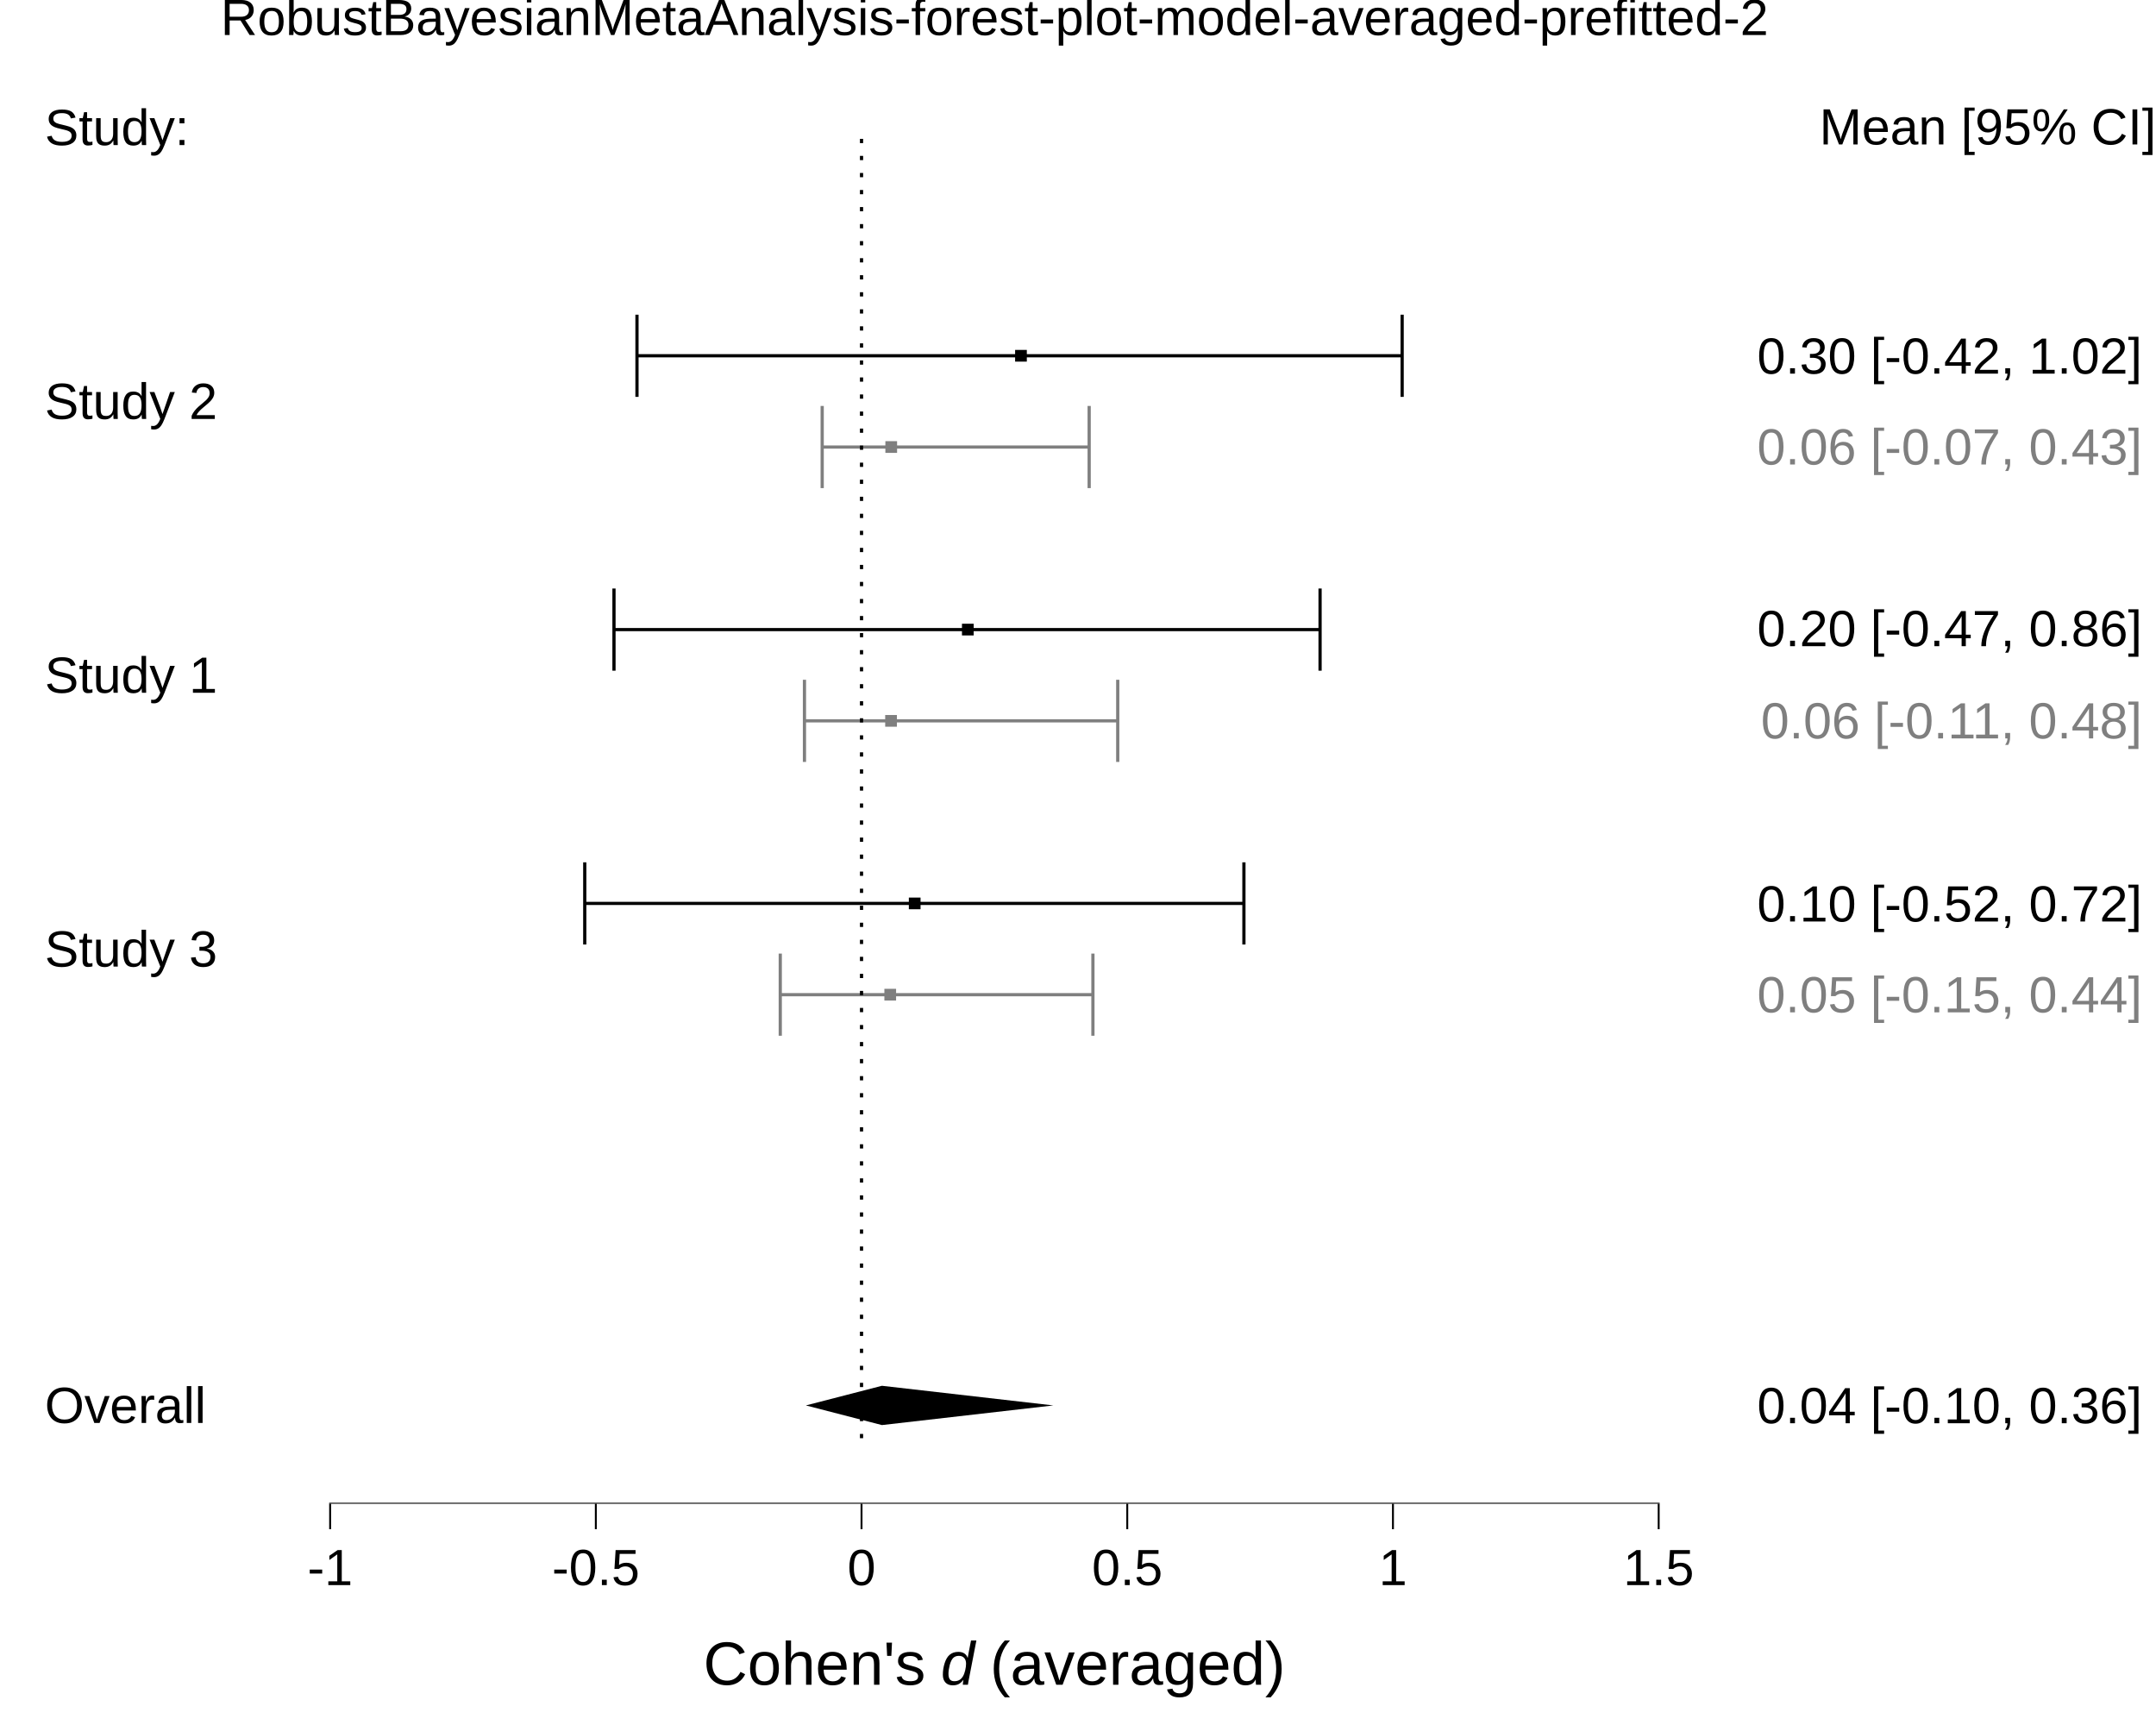
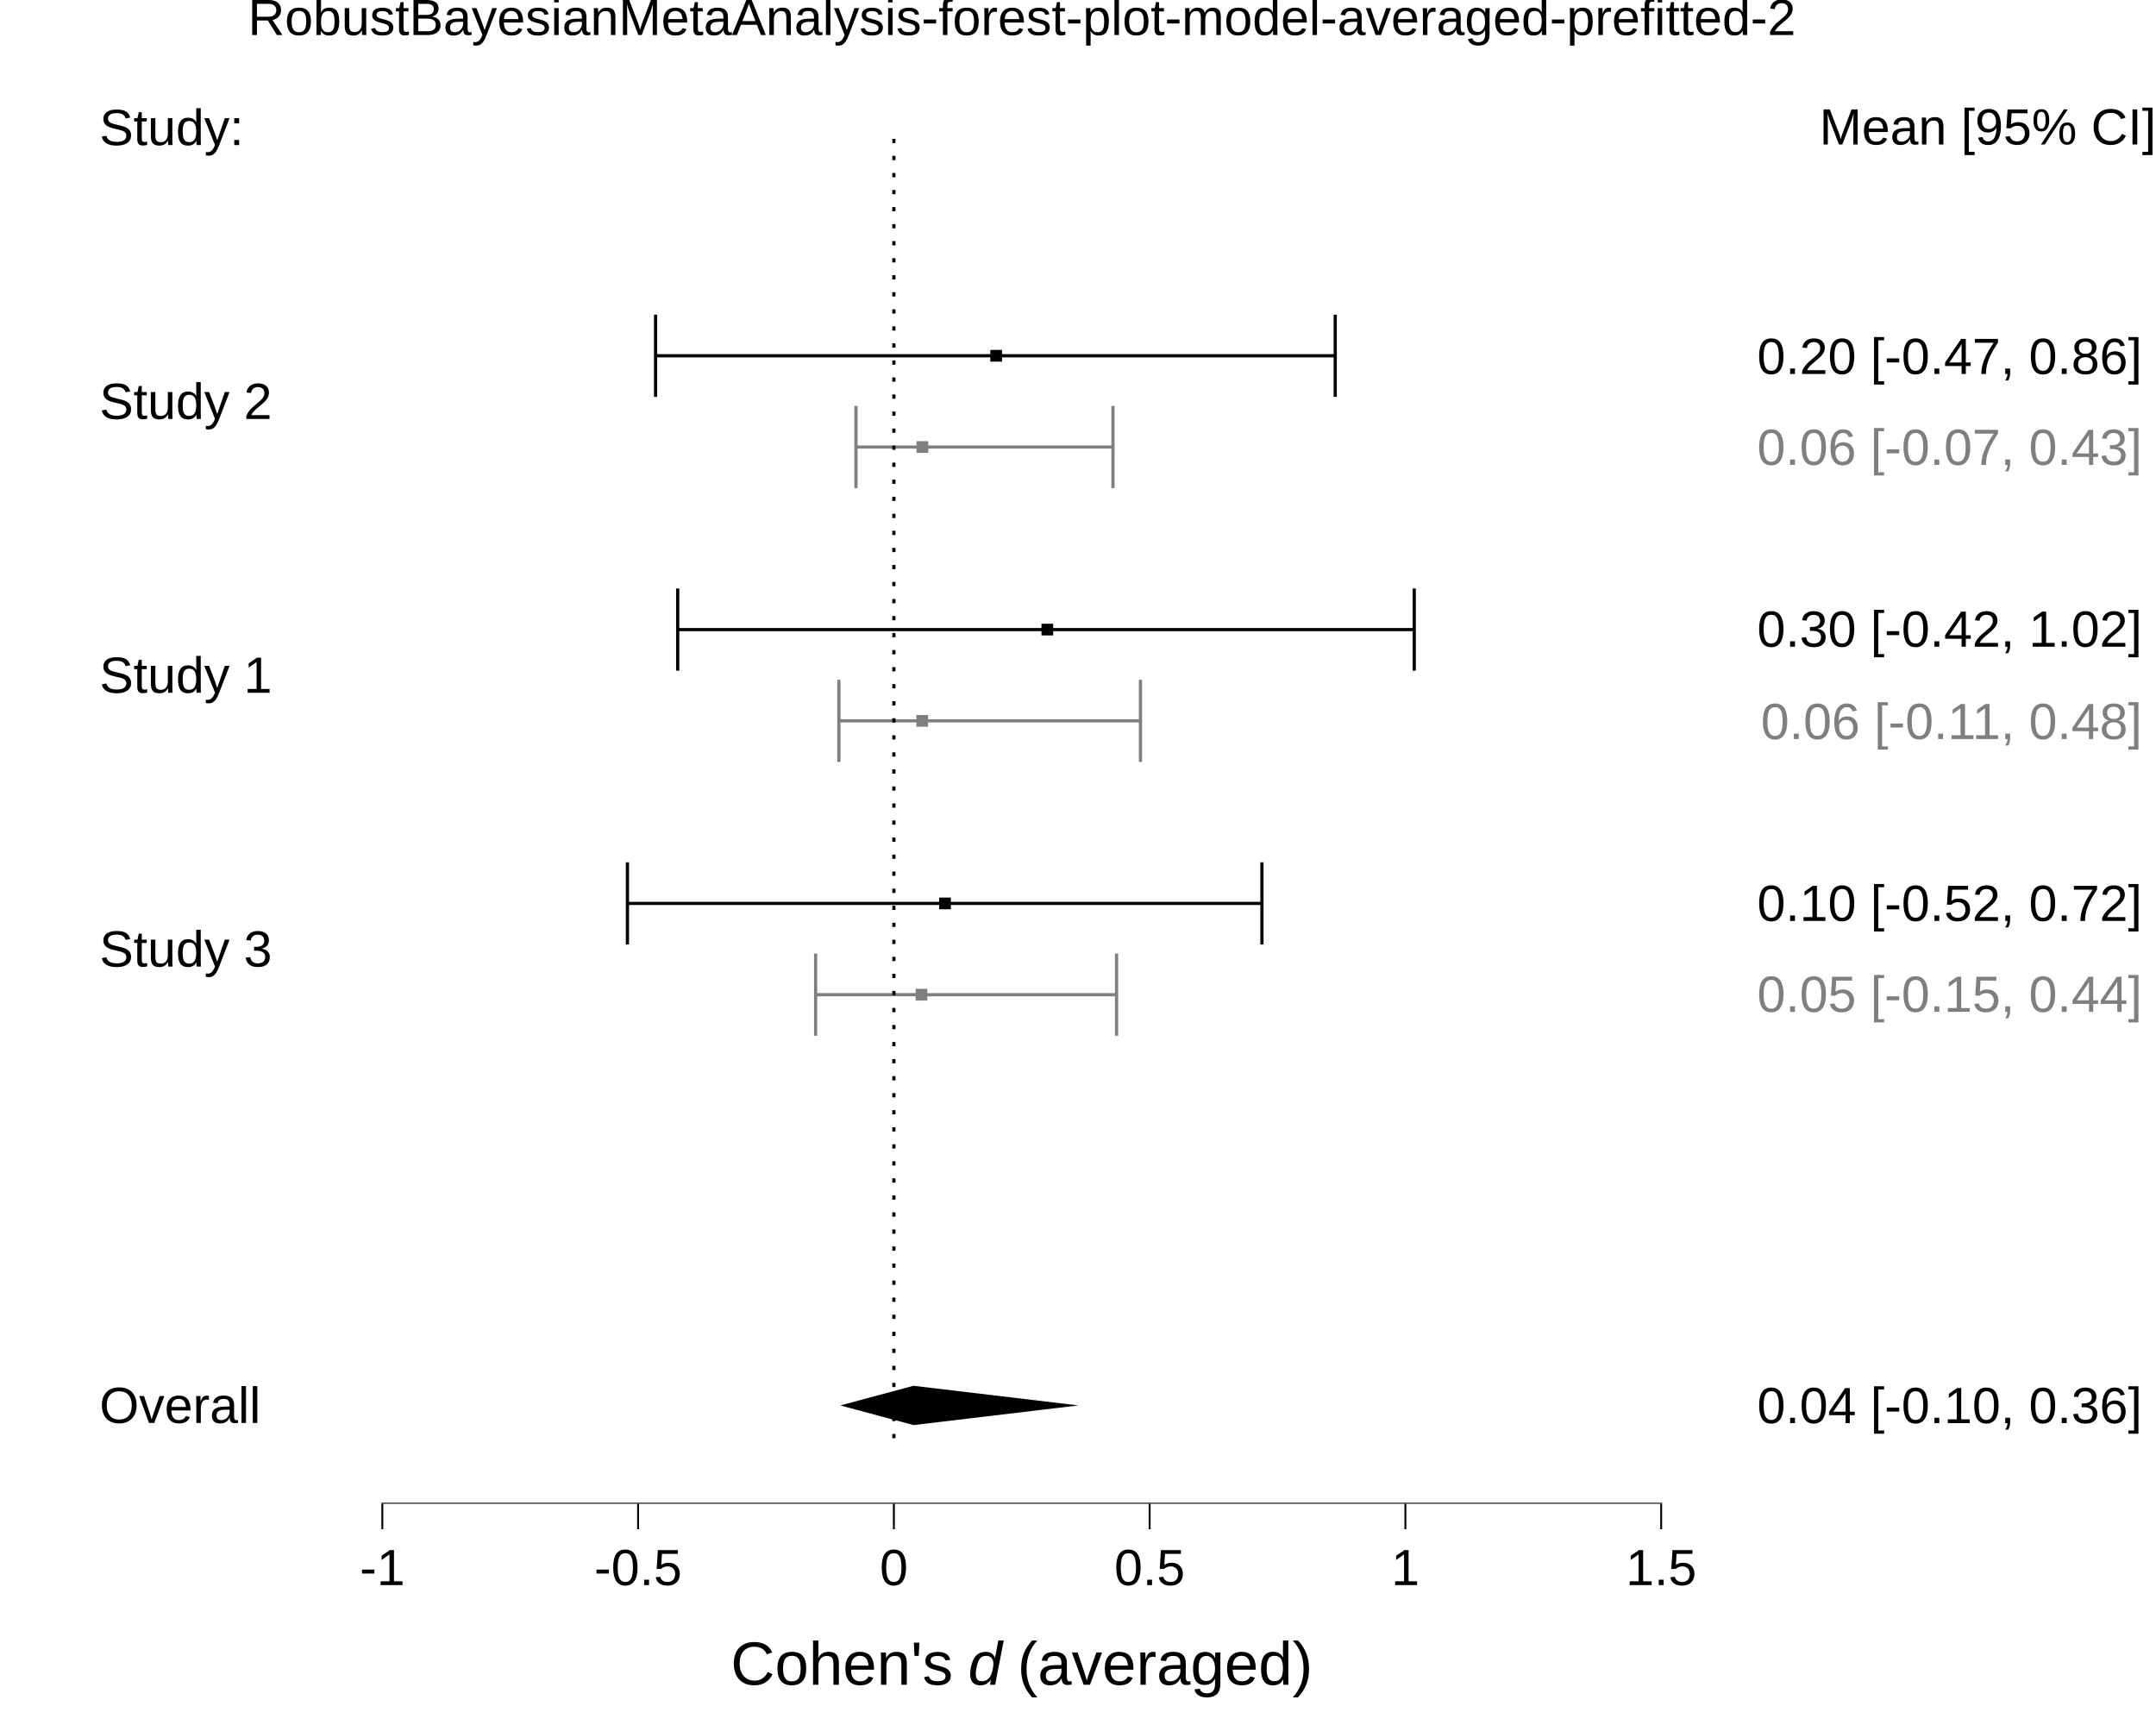
<svg xmlns="http://www.w3.org/2000/svg" viewBox="0 0 720.00 576.00">
  <defs>
    <style type="text/css">
    line, polyline, polygon, path, rect, circle {
      fill: none;
      stroke: #000000;
      stroke-linecap: round;
      stroke-linejoin: round;
      stroke-miterlimit: 10.00;
    }
  </style>
  </defs>
  <rect width="100%" height="100%" style="stroke: none; fill: #FFFFFF;" />
  <rect x="0.00" y="0.00" width="720.00" height="576.00" style="stroke-width: 10.67; stroke: none;" />
  <defs>
-     <clipPath id="cpODguMDZ8NTc2LjEwfDUwMi4xMXwyMC43MQ==">
-       <rect x="88.06" y="20.71" width="488.04" height="481.40" />
+     <clipPath id="cpMTA2LjMzfDU3Ni4xMHw1MDIuMTF8MjAuNzE=">
+       <rect x="106.33" y="20.71" width="469.77" height="481.40" />
    </clipPath>
  </defs>
-   <rect x="88.06" y="20.71" width="488.04" height="481.40" style="stroke-width: 10.67; stroke: none;" clip-path="url(#cpODguMDZ8NTc2LjEwfDUwMi4xMXwyMC43MQ==)" />
-   <polyline points="468.25,132.51 468.25,105.08 " style="stroke-width: 1.07; stroke-linecap: butt;" clip-path="url(#cpODguMDZ8NTc2LjEwfDUwMi4xMXwyMC43MQ==)" />
-   <polyline points="468.25,118.79 212.72,118.79 " style="stroke-width: 1.07; stroke-linecap: butt;" clip-path="url(#cpODguMDZ8NTc2LjEwfDUwMi4xMXwyMC43MQ==)" />
-   <polyline points="212.72,132.51 212.72,105.08 " style="stroke-width: 1.07; stroke-linecap: butt;" clip-path="url(#cpODguMDZ8NTc2LjEwfDUwMi4xMXwyMC43MQ==)" />
-   <polyline points="363.73,162.98 363.73,135.55 " style="stroke-width: 1.07; stroke: #7F7F7F; stroke-linecap: butt;" clip-path="url(#cpODguMDZ8NTc2LjEwfDUwMi4xMXwyMC43MQ==)" />
-   <polyline points="363.73,149.27 274.57,149.27 " style="stroke-width: 1.07; stroke: #7F7F7F; stroke-linecap: butt;" clip-path="url(#cpODguMDZ8NTc2LjEwfDUwMi4xMXwyMC43MQ==)" />
-   <polyline points="274.57,162.98 274.57,135.55 " style="stroke-width: 1.07; stroke: #7F7F7F; stroke-linecap: butt;" clip-path="url(#cpODguMDZ8NTc2LjEwfDUwMi4xMXwyMC43MQ==)" />
-   <polyline points="440.84,223.94 440.84,196.51 " style="stroke-width: 1.07; stroke-linecap: butt;" clip-path="url(#cpODguMDZ8NTc2LjEwfDUwMi4xMXwyMC43MQ==)" />
-   <polyline points="440.84,210.23 205.04,210.23 " style="stroke-width: 1.07; stroke-linecap: butt;" clip-path="url(#cpODguMDZ8NTc2LjEwfDUwMi4xMXwyMC43MQ==)" />
-   <polyline points="205.04,223.94 205.04,196.51 " style="stroke-width: 1.07; stroke-linecap: butt;" clip-path="url(#cpODguMDZ8NTc2LjEwfDUwMi4xMXwyMC43MQ==)" />
-   <polyline points="373.27,254.42 373.27,226.99 " style="stroke-width: 1.07; stroke: #7F7F7F; stroke-linecap: butt;" clip-path="url(#cpODguMDZ8NTc2LjEwfDUwMi4xMXwyMC43MQ==)" />
-   <polyline points="373.27,240.70 268.65,240.70 " style="stroke-width: 1.07; stroke: #7F7F7F; stroke-linecap: butt;" clip-path="url(#cpODguMDZ8NTc2LjEwfDUwMi4xMXwyMC43MQ==)" />
-   <polyline points="268.65,254.42 268.65,226.99 " style="stroke-width: 1.07; stroke: #7F7F7F; stroke-linecap: butt;" clip-path="url(#cpODguMDZ8NTc2LjEwfDUwMi4xMXwyMC43MQ==)" />
-   <polyline points="415.41,315.38 415.41,287.94 " style="stroke-width: 1.07; stroke-linecap: butt;" clip-path="url(#cpODguMDZ8NTc2LjEwfDUwMi4xMXwyMC43MQ==)" />
-   <polyline points="415.41,301.66 195.28,301.66 " style="stroke-width: 1.07; stroke-linecap: butt;" clip-path="url(#cpODguMDZ8NTc2LjEwfDUwMi4xMXwyMC43MQ==)" />
-   <polyline points="195.28,315.38 195.28,287.94 " style="stroke-width: 1.07; stroke-linecap: butt;" clip-path="url(#cpODguMDZ8NTc2LjEwfDUwMi4xMXwyMC43MQ==)" />
-   <polyline points="364.98,345.85 364.98,318.42 " style="stroke-width: 1.07; stroke: #7F7F7F; stroke-linecap: butt;" clip-path="url(#cpODguMDZ8NTc2LjEwfDUwMi4xMXwyMC43MQ==)" />
-   <polyline points="364.98,332.14 260.57,332.14 " style="stroke-width: 1.07; stroke: #7F7F7F; stroke-linecap: butt;" clip-path="url(#cpODguMDZ8NTc2LjEwfDUwMi4xMXwyMC43MQ==)" />
-   <polyline points="260.57,345.85 260.57,318.42 " style="stroke-width: 1.07; stroke: #7F7F7F; stroke-linecap: butt;" clip-path="url(#cpODguMDZ8NTc2LjEwfDUwMi4xMXwyMC43MQ==)" />
-   <polygon points="339.00,120.75 342.91,120.75 342.91,116.84 339.00,116.84 " style="stroke-width: 0.71; stroke: none; fill: #000000;" clip-path="url(#cpODguMDZ8NTc2LjEwfDUwMi4xMXwyMC43MQ==)" />
-   <polygon points="295.67,151.22 299.58,151.22 299.58,147.31 295.67,147.31 " style="stroke-width: 0.71; stroke: none; fill: #7F7F7F;" clip-path="url(#cpODguMDZ8NTc2LjEwfDUwMi4xMXwyMC43MQ==)" />
-   <polygon points="321.25,212.18 325.16,212.18 325.16,208.27 321.25,208.27 " style="stroke-width: 0.71; stroke: none; fill: #000000;" clip-path="url(#cpODguMDZ8NTc2LjEwfDUwMi4xMXwyMC43MQ==)" />
-   <polygon points="295.61,242.66 299.52,242.66 299.52,238.75 295.61,238.75 " style="stroke-width: 0.71; stroke: none; fill: #7F7F7F;" clip-path="url(#cpODguMDZ8NTc2LjEwfDUwMi4xMXwyMC43MQ==)" />
-   <polygon points="303.51,303.61 307.42,303.61 307.42,299.71 303.51,299.71 " style="stroke-width: 0.71; stroke: none; fill: #000000;" clip-path="url(#cpODguMDZ8NTc2LjEwfDUwMi4xMXwyMC43MQ==)" />
-   <polygon points="295.34,334.09 299.25,334.09 299.25,330.18 295.34,330.18 " style="stroke-width: 0.71; stroke: none; fill: #7F7F7F;" clip-path="url(#cpODguMDZ8NTc2LjEwfDUwMi4xMXwyMC43MQ==)" />
-   <polygon points="269.12,469.29 294.52,475.85 351.76,469.29 294.52,462.73 " style="stroke-width: 1.07; stroke: none; fill: #000000;" clip-path="url(#cpODguMDZ8NTc2LjEwfDUwMi4xMXwyMC43MQ==)" />
-   <polyline points="287.71,480.23 287.71,42.60 " style="stroke-width: 1.07; stroke-dasharray: 1.42,4.27; stroke-linecap: butt;" clip-path="url(#cpODguMDZ8NTc2LjEwfDUwMi4xMXwyMC43MQ==)" />
-   <line x1="109.93" y1="502.11" x2="554.24" y2="502.11" style="stroke-width: 0.64; stroke-linecap: butt;" clip-path="url(#cpODguMDZ8NTc2LjEwfDUwMi4xMXwyMC43MQ==)" />
-   <rect x="88.06" y="20.71" width="488.04" height="481.40" style="stroke-width: 0.00; stroke: none;" clip-path="url(#cpODguMDZ8NTc2LjEwfDUwMi4xMXwyMC43MQ==)" />
+   <rect x="106.33" y="20.71" width="469.77" height="481.40" style="stroke-width: 10.67; stroke: none;" clip-path="url(#cpMTA2LjMzfDU3Ni4xMHw1MDIuMTF8MjAuNzE=)" />
+   <polyline points="445.90,132.51 445.90,105.08 " style="stroke-width: 1.07; stroke-linecap: butt;" clip-path="url(#cpMTA2LjMzfDU3Ni4xMHw1MDIuMTF8MjAuNzE=)" />
+   <polyline points="445.90,118.79 218.93,118.79 " style="stroke-width: 1.07; stroke-linecap: butt;" clip-path="url(#cpMTA2LjMzfDU3Ni4xMHw1MDIuMTF8MjAuNzE=)" />
+   <polyline points="218.93,132.51 218.93,105.08 " style="stroke-width: 1.07; stroke-linecap: butt;" clip-path="url(#cpMTA2LjMzfDU3Ni4xMHw1MDIuMTF8MjAuNzE=)" />
+   <polyline points="371.68,162.98 371.68,135.55 " style="stroke-width: 1.07; stroke: #7F7F7F; stroke-linecap: butt;" clip-path="url(#cpMTA2LjMzfDU3Ni4xMHw1MDIuMTF8MjAuNzE=)" />
+   <polyline points="371.68,149.27 285.85,149.27 " style="stroke-width: 1.07; stroke: #7F7F7F; stroke-linecap: butt;" clip-path="url(#cpMTA2LjMzfDU3Ni4xMHw1MDIuMTF8MjAuNzE=)" />
+   <polyline points="285.85,162.98 285.85,135.55 " style="stroke-width: 1.07; stroke: #7F7F7F; stroke-linecap: butt;" clip-path="url(#cpMTA2LjMzfDU3Ni4xMHw1MDIuMTF8MjAuNzE=)" />
+   <polyline points="472.29,223.94 472.29,196.51 " style="stroke-width: 1.07; stroke-linecap: butt;" clip-path="url(#cpMTA2LjMzfDU3Ni4xMHw1MDIuMTF8MjAuNzE=)" />
+   <polyline points="472.29,210.23 226.32,210.23 " style="stroke-width: 1.07; stroke-linecap: butt;" clip-path="url(#cpMTA2LjMzfDU3Ni4xMHw1MDIuMTF8MjAuNzE=)" />
+   <polyline points="226.32,223.94 226.32,196.51 " style="stroke-width: 1.07; stroke-linecap: butt;" clip-path="url(#cpMTA2LjMzfDU3Ni4xMHw1MDIuMTF8MjAuNzE=)" />
+   <polyline points="380.86,254.42 380.86,226.99 " style="stroke-width: 1.07; stroke: #7F7F7F; stroke-linecap: butt;" clip-path="url(#cpMTA2LjMzfDU3Ni4xMHw1MDIuMTF8MjAuNzE=)" />
+   <polyline points="380.86,240.70 280.15,240.70 " style="stroke-width: 1.07; stroke: #7F7F7F; stroke-linecap: butt;" clip-path="url(#cpMTA2LjMzfDU3Ni4xMHw1MDIuMTF8MjAuNzE=)" />
+   <polyline points="280.15,254.42 280.15,226.99 " style="stroke-width: 1.07; stroke: #7F7F7F; stroke-linecap: butt;" clip-path="url(#cpMTA2LjMzfDU3Ni4xMHw1MDIuMTF8MjAuNzE=)" />
+   <polyline points="421.43,315.38 421.43,287.94 " style="stroke-width: 1.07; stroke-linecap: butt;" clip-path="url(#cpMTA2LjMzfDU3Ni4xMHw1MDIuMTF8MjAuNzE=)" />
+   <polyline points="421.43,301.66 209.53,301.66 " style="stroke-width: 1.07; stroke-linecap: butt;" clip-path="url(#cpMTA2LjMzfDU3Ni4xMHw1MDIuMTF8MjAuNzE=)" />
+   <polyline points="209.53,315.38 209.53,287.94 " style="stroke-width: 1.07; stroke-linecap: butt;" clip-path="url(#cpMTA2LjMzfDU3Ni4xMHw1MDIuMTF8MjAuNzE=)" />
+   <polyline points="372.88,345.85 372.88,318.42 " style="stroke-width: 1.07; stroke: #7F7F7F; stroke-linecap: butt;" clip-path="url(#cpMTA2LjMzfDU3Ni4xMHw1MDIuMTF8MjAuNzE=)" />
+   <polyline points="372.88,332.14 272.38,332.14 " style="stroke-width: 1.07; stroke: #7F7F7F; stroke-linecap: butt;" clip-path="url(#cpMTA2LjMzfDU3Ni4xMHw1MDIuMTF8MjAuNzE=)" />
+   <polyline points="272.38,345.85 272.38,318.42 " style="stroke-width: 1.07; stroke: #7F7F7F; stroke-linecap: butt;" clip-path="url(#cpMTA2LjMzfDU3Ni4xMHw1MDIuMTF8MjAuNzE=)" />
+   <polygon points="330.72,120.75 334.63,120.75 334.63,116.84 330.72,116.84 " style="stroke-width: 0.71; stroke: none; fill: #000000;" clip-path="url(#cpMTA2LjMzfDU3Ni4xMHw1MDIuMTF8MjAuNzE=)" />
+   <polygon points="306.09,151.22 310.00,151.22 310.00,147.31 306.09,147.31 " style="stroke-width: 0.71; stroke: none; fill: #7F7F7F;" clip-path="url(#cpMTA2LjMzfDU3Ni4xMHw1MDIuMTF8MjAuNzE=)" />
+   <polygon points="347.80,212.18 351.71,212.18 351.71,208.27 347.80,208.27 " style="stroke-width: 0.71; stroke: none; fill: #000000;" clip-path="url(#cpMTA2LjMzfDU3Ni4xMHw1MDIuMTF8MjAuNzE=)" />
+   <polygon points="306.03,242.66 309.94,242.66 309.94,238.75 306.03,238.75 " style="stroke-width: 0.71; stroke: none; fill: #7F7F7F;" clip-path="url(#cpMTA2LjMzfDU3Ni4xMHw1MDIuMTF8MjAuNzE=)" />
+   <polygon points="313.64,303.61 317.55,303.61 317.55,299.71 313.64,299.71 " style="stroke-width: 0.71; stroke: none; fill: #000000;" clip-path="url(#cpMTA2LjMzfDU3Ni4xMHw1MDIuMTF8MjAuNzE=)" />
+   <polygon points="305.77,334.09 309.68,334.09 309.68,330.18 305.77,330.18 " style="stroke-width: 0.71; stroke: none; fill: #7F7F7F;" clip-path="url(#cpMTA2LjMzfDU3Ni4xMHw1MDIuMTF8MjAuNzE=)" />
+   <polygon points="280.61,469.29 305.05,475.85 360.16,469.29 305.05,462.73 " style="stroke-width: 1.07; stroke: none; fill: #000000;" clip-path="url(#cpMTA2LjMzfDU3Ni4xMHw1MDIuMTF8MjAuNzE=)" />
+   <polyline points="298.51,480.23 298.51,42.60 " style="stroke-width: 1.07; stroke-dasharray: 1.42,4.27; stroke-linecap: butt;" clip-path="url(#cpMTA2LjMzfDU3Ni4xMHw1MDIuMTF8MjAuNzE=)" />
+   <line x1="127.36" y1="502.11" x2="555.07" y2="502.11" style="stroke-width: 0.64; stroke-linecap: butt;" clip-path="url(#cpMTA2LjMzfDU3Ni4xMHw1MDIuMTF8MjAuNzE=)" />
+   <rect x="106.33" y="20.71" width="469.77" height="481.40" style="stroke-width: 0.00; stroke: none;" clip-path="url(#cpMTA2LjMzfDU3Ni4xMHw1MDIuMTF8MjAuNzE=)" />
  <defs>
    <clipPath id="cpMC4wMHw3MjAuMDB8NTc2LjAwfDAuMDA=">
      <rect x="0.00" y="0.00" width="720.00" height="576.00" />
    </clipPath>
  </defs>
  <g clip-path="url(#cpMC4wMHw3MjAuMDB8NTc2LjAwfDAuMDA=)">
-     <text x="14.94" y="475.14" style="font-size: 17.00px; font-family: Liberation Sans;" textLength="53.84px" lengthAdjust="spacingAndGlyphs">Overall</text>
+     <text x="33.21" y="475.14" style="font-size: 17.00px; font-family: Liberation Sans;" textLength="53.84px" lengthAdjust="spacingAndGlyphs">Overall</text>
  </g>
  <g clip-path="url(#cpMC4wMHw3MjAuMDB8NTc2LjAwfDAuMDA=)">
-     <text x="14.94" y="322.75" style="font-size: 17.00px; font-family: Liberation Sans;" textLength="57.64px" lengthAdjust="spacingAndGlyphs">Study 3</text>
+     <text x="33.21" y="322.75" style="font-size: 17.00px; font-family: Liberation Sans;" textLength="57.64px" lengthAdjust="spacingAndGlyphs">Study 3</text>
  </g>
  <g clip-path="url(#cpMC4wMHw3MjAuMDB8NTc2LjAwfDAuMDA=)">
-     <text x="14.94" y="231.32" style="font-size: 17.00px; font-family: Liberation Sans;" textLength="57.64px" lengthAdjust="spacingAndGlyphs">Study 1</text>
+     <text x="33.21" y="231.32" style="font-size: 17.00px; font-family: Liberation Sans;" textLength="57.64px" lengthAdjust="spacingAndGlyphs">Study 1</text>
  </g>
  <g clip-path="url(#cpMC4wMHw3MjAuMDB8NTc2LjAwfDAuMDA=)">
-     <text x="14.94" y="139.88" style="font-size: 17.00px; font-family: Liberation Sans;" textLength="57.64px" lengthAdjust="spacingAndGlyphs">Study 2</text>
+     <text x="33.21" y="139.88" style="font-size: 17.00px; font-family: Liberation Sans;" textLength="57.64px" lengthAdjust="spacingAndGlyphs">Study 2</text>
  </g>
  <g clip-path="url(#cpMC4wMHw3MjAuMDB8NTc2LjAwfDAuMDA=)">
-     <text x="14.94" y="48.45" style="font-size: 17.00px; font-family: Liberation Sans;" textLength="48.19px" lengthAdjust="spacingAndGlyphs">Study:</text>
+     <text x="33.21" y="48.45" style="font-size: 17.00px; font-family: Liberation Sans;" textLength="48.19px" lengthAdjust="spacingAndGlyphs">Study:</text>
  </g>
  <g clip-path="url(#cpMC4wMHw3MjAuMDB8NTc2LjAwfDAuMDA=)">
-     <text x="586.80" y="475.23" style="font-size: 17.00px; font-family: Liberation Sans;" textLength="133.20px" lengthAdjust="spacingAndGlyphs"> 0.04 [-0.10, 0.36]</text>
+     <text x="586.80" y="475.20" style="font-size: 17.00px; font-family: Liberation Sans;" textLength="133.20px" lengthAdjust="spacingAndGlyphs"> 0.04 [-0.10, 0.36]</text>
  </g>
  <g clip-path="url(#cpMC4wMHw3MjAuMDB8NTc2LjAwfDAuMDA=)">
-     <text x="586.80" y="338.03" style="font-size: 17.00px; fill: #7F7F7F; font-family: Liberation Sans;" textLength="133.20px" lengthAdjust="spacingAndGlyphs"> 0.05 [-0.15, 0.44]</text>
+     <text x="586.80" y="337.86" style="font-size: 17.00px; fill: #7F7F7F; font-family: Liberation Sans;" textLength="133.20px" lengthAdjust="spacingAndGlyphs"> 0.05 [-0.15, 0.44]</text>
  </g>
  <g clip-path="url(#cpMC4wMHw3MjAuMDB8NTc2LjAwfDAuMDA=)">
-     <text x="586.80" y="307.70" style="font-size: 17.00px; font-family: Liberation Sans;" textLength="133.20px" lengthAdjust="spacingAndGlyphs"> 0.10 [-0.52, 0.72]</text>
+     <text x="586.80" y="307.50" style="font-size: 17.00px; font-family: Liberation Sans;" textLength="133.20px" lengthAdjust="spacingAndGlyphs"> 0.10 [-0.52, 0.72]</text>
  </g>
  <g clip-path="url(#cpMC4wMHw3MjAuMDB8NTc2LjAwfDAuMDA=)">
-     <text x="588.06" y="246.56" style="font-size: 17.00px; fill: #7F7F7F; font-family: Liberation Sans;" textLength="131.94px" lengthAdjust="spacingAndGlyphs"> 0.06 [-0.11, 0.48]</text>
+     <text x="588.06" y="246.78" style="font-size: 17.00px; fill: #7F7F7F; font-family: Liberation Sans;" textLength="131.94px" lengthAdjust="spacingAndGlyphs"> 0.06 [-0.11, 0.48]</text>
  </g>
  <g clip-path="url(#cpMC4wMHw3MjAuMDB8NTc2LjAwfDAuMDA=)">
-     <text x="586.80" y="215.76" style="font-size: 17.00px; font-family: Liberation Sans;" textLength="133.20px" lengthAdjust="spacingAndGlyphs"> 0.20 [-0.47, 0.86]</text>
+     <text x="586.80" y="215.94" style="font-size: 17.00px; font-family: Liberation Sans;" textLength="133.20px" lengthAdjust="spacingAndGlyphs"> 0.30 [-0.42, 1.02]</text>
  </g>
  <g clip-path="url(#cpMC4wMHw3MjAuMDB8NTc2LjAwfDAuMDA=)">
-     <text x="586.80" y="155.10" style="font-size: 17.00px; fill: #7F7F7F; font-family: Liberation Sans;" textLength="133.20px" lengthAdjust="spacingAndGlyphs"> 0.06 [-0.07, 0.43]</text>
+     <text x="586.80" y="155.23" style="font-size: 17.00px; fill: #7F7F7F; font-family: Liberation Sans;" textLength="133.20px" lengthAdjust="spacingAndGlyphs"> 0.06 [-0.07, 0.43]</text>
  </g>
  <g clip-path="url(#cpMC4wMHw3MjAuMDB8NTc2LjAwfDAuMDA=)">
-     <text x="586.80" y="124.77" style="font-size: 17.00px; font-family: Liberation Sans;" textLength="133.20px" lengthAdjust="spacingAndGlyphs"> 0.30 [-0.42, 1.02]</text>
+     <text x="586.80" y="124.87" style="font-size: 17.00px; font-family: Liberation Sans;" textLength="133.20px" lengthAdjust="spacingAndGlyphs"> 0.20 [-0.47, 0.86]</text>
  </g>
  <g clip-path="url(#cpMC4wMHw3MjAuMDB8NTc2LjAwfDAuMDA=)">
-     <text x="607.59" y="48.23" style="font-size: 17.00px; font-family: Liberation Sans;" textLength="112.41px" lengthAdjust="spacingAndGlyphs">Mean [95% CI]</text>
+     <text x="607.59" y="48.25" style="font-size: 17.00px; font-family: Liberation Sans;" textLength="112.41px" lengthAdjust="spacingAndGlyphs">Mean [95% CI]</text>
  </g>
-   <polyline points="88.06,502.11 576.10,502.11 " style="stroke-width: 0.00; stroke: none; stroke-linecap: butt;" clip-path="url(#cpMC4wMHw3MjAuMDB8NTc2LjAwfDAuMDA=)" />
-   <polyline points="110.25,510.62 110.25,502.11 " style="stroke-width: 0.64; stroke-linecap: butt;" clip-path="url(#cpMC4wMHw3MjAuMDB8NTc2LjAwfDAuMDA=)" />
-   <polyline points="198.98,510.62 198.98,502.11 " style="stroke-width: 0.64; stroke-linecap: butt;" clip-path="url(#cpMC4wMHw3MjAuMDB8NTc2LjAwfDAuMDA=)" />
-   <polyline points="287.71,510.62 287.71,502.11 " style="stroke-width: 0.64; stroke-linecap: butt;" clip-path="url(#cpMC4wMHw3MjAuMDB8NTc2LjAwfDAuMDA=)" />
-   <polyline points="376.45,510.62 376.45,502.11 " style="stroke-width: 0.64; stroke-linecap: butt;" clip-path="url(#cpMC4wMHw3MjAuMDB8NTc2LjAwfDAuMDA=)" />
-   <polyline points="465.18,510.62 465.18,502.11 " style="stroke-width: 0.64; stroke-linecap: butt;" clip-path="url(#cpMC4wMHw3MjAuMDB8NTc2LjAwfDAuMDA=)" />
-   <polyline points="553.92,510.62 553.92,502.11 " style="stroke-width: 0.64; stroke-linecap: butt;" clip-path="url(#cpMC4wMHw3MjAuMDB8NTc2LjAwfDAuMDA=)" />
+   <polyline points="106.33,502.11 576.10,502.11 " style="stroke-width: 0.00; stroke: none; stroke-linecap: butt;" clip-path="url(#cpMC4wMHw3MjAuMDB8NTc2LjAwfDAuMDA=)" />
+   <polyline points="127.68,510.62 127.68,502.11 " style="stroke-width: 0.64; stroke-linecap: butt;" clip-path="url(#cpMC4wMHw3MjAuMDB8NTc2LjAwfDAuMDA=)" />
+   <polyline points="213.09,510.62 213.09,502.11 " style="stroke-width: 0.64; stroke-linecap: butt;" clip-path="url(#cpMC4wMHw3MjAuMDB8NTc2LjAwfDAuMDA=)" />
+   <polyline points="298.51,510.62 298.51,502.11 " style="stroke-width: 0.64; stroke-linecap: butt;" clip-path="url(#cpMC4wMHw3MjAuMDB8NTc2LjAwfDAuMDA=)" />
+   <polyline points="383.92,510.62 383.92,502.11 " style="stroke-width: 0.64; stroke-linecap: butt;" clip-path="url(#cpMC4wMHw3MjAuMDB8NTc2LjAwfDAuMDA=)" />
+   <polyline points="469.33,510.62 469.33,502.11 " style="stroke-width: 0.64; stroke-linecap: butt;" clip-path="url(#cpMC4wMHw3MjAuMDB8NTc2LjAwfDAuMDA=)" />
+   <polyline points="554.75,510.62 554.75,502.11 " style="stroke-width: 0.64; stroke-linecap: butt;" clip-path="url(#cpMC4wMHw3MjAuMDB8NTc2LjAwfDAuMDA=)" />
  <g clip-path="url(#cpMC4wMHw3MjAuMDB8NTc2LjAwfDAuMDA=)">
-     <text x="102.69" y="529.29" style="font-size: 17.00px; font-family: Liberation Sans;" textLength="15.11px" lengthAdjust="spacingAndGlyphs">-1</text>
+     <text x="120.13" y="529.29" style="font-size: 17.00px; font-family: Liberation Sans;" textLength="15.11px" lengthAdjust="spacingAndGlyphs">-1</text>
  </g>
  <g clip-path="url(#cpMC4wMHw3MjAuMDB8NTc2LjAwfDAuMDA=)">
-     <text x="184.34" y="529.29" style="font-size: 17.00px; font-family: Liberation Sans;" textLength="29.28px" lengthAdjust="spacingAndGlyphs">-0.5</text>
+     <text x="198.45" y="529.29" style="font-size: 17.00px; font-family: Liberation Sans;" textLength="29.28px" lengthAdjust="spacingAndGlyphs">-0.5</text>
  </g>
  <g clip-path="url(#cpMC4wMHw3MjAuMDB8NTc2LjAwfDAuMDA=)">
-     <text x="282.99" y="529.29" style="font-size: 17.00px; font-family: Liberation Sans;" textLength="9.45px" lengthAdjust="spacingAndGlyphs">0</text>
+     <text x="293.78" y="529.29" style="font-size: 17.00px; font-family: Liberation Sans;" textLength="9.45px" lengthAdjust="spacingAndGlyphs">0</text>
  </g>
  <g clip-path="url(#cpMC4wMHw3MjAuMDB8NTc2LjAwfDAuMDA=)">
-     <text x="364.64" y="529.29" style="font-size: 17.00px; font-family: Liberation Sans;" textLength="23.62px" lengthAdjust="spacingAndGlyphs">0.5</text>
+     <text x="372.11" y="529.29" style="font-size: 17.00px; font-family: Liberation Sans;" textLength="23.62px" lengthAdjust="spacingAndGlyphs">0.5</text>
  </g>
  <g clip-path="url(#cpMC4wMHw3MjAuMDB8NTc2LjAwfDAuMDA=)">
-     <text x="460.46" y="529.29" style="font-size: 17.00px; font-family: Liberation Sans;" textLength="9.45px" lengthAdjust="spacingAndGlyphs">1</text>
+     <text x="464.61" y="529.29" style="font-size: 17.00px; font-family: Liberation Sans;" textLength="9.45px" lengthAdjust="spacingAndGlyphs">1</text>
  </g>
  <g clip-path="url(#cpMC4wMHw3MjAuMDB8NTc2LjAwfDAuMDA=)">
-     <text x="542.11" y="529.29" style="font-size: 17.00px; font-family: Liberation Sans;" textLength="23.62px" lengthAdjust="spacingAndGlyphs">1.5</text>
+     <text x="542.94" y="529.29" style="font-size: 17.00px; font-family: Liberation Sans;" textLength="23.62px" lengthAdjust="spacingAndGlyphs">1.5</text>
  </g>
  <g clip-path="url(#cpMC4wMHw3MjAuMDB8NTc2LjAwfDAuMDA=)">
-     <text x="234.89" y="562.55" style="font-size: 20.40px; font-family: Liberation Sans;" textLength="74.19px" lengthAdjust="spacingAndGlyphs">Cohen's</text>
+     <text x="244.03" y="562.55" style="font-size: 20.40px; font-family: Liberation Sans;" textLength="74.19px" lengthAdjust="spacingAndGlyphs">Cohen's</text>
  </g>
  <g clip-path="url(#cpMC4wMHw3MjAuMDB8NTc2LjAwfDAuMDA=)">
-     <text x="309.08" y="562.55" style="font-size: 20.40px; font-family: Symbola;" textLength="5.09px" lengthAdjust="spacingAndGlyphs"> </text>
+     <text x="318.21" y="562.55" style="font-size: 20.40px; font-family: Symbola;" textLength="5.09px" lengthAdjust="spacingAndGlyphs"> </text>
  </g>
  <g clip-path="url(#cpMC4wMHw3MjAuMDB8NTc2LjAwfDAuMDA=)">
-     <text x="314.18" y="562.55" style="font-size: 20.40px; font-style: italic; font-family: Liberation Sans;" textLength="11.34px" lengthAdjust="spacingAndGlyphs">d</text>
+     <text x="323.31" y="562.55" style="font-size: 20.40px; font-style: italic; font-family: Liberation Sans;" textLength="11.34px" lengthAdjust="spacingAndGlyphs">d</text>
  </g>
  <g clip-path="url(#cpMC4wMHw3MjAuMDB8NTc2LjAwfDAuMDA=)">
-     <text x="325.52" y="562.55" style="font-size: 20.40px; font-family: Symbola;" textLength="5.09px" lengthAdjust="spacingAndGlyphs"> </text>
+     <text x="334.65" y="562.55" style="font-size: 20.40px; font-family: Symbola;" textLength="5.09px" lengthAdjust="spacingAndGlyphs"> </text>
  </g>
  <g clip-path="url(#cpMC4wMHw3MjAuMDB8NTc2LjAwfDAuMDA=)">
-     <text x="330.61" y="562.55" style="font-size: 20.40px; font-family: Liberation Sans;" textLength="98.66px" lengthAdjust="spacingAndGlyphs">(averaged)</text>
+     <text x="339.75" y="562.55" style="font-size: 20.40px; font-family: Liberation Sans;" textLength="98.66px" lengthAdjust="spacingAndGlyphs">(averaged)</text>
  </g>
  <g clip-path="url(#cpMC4wMHw3MjAuMDB8NTc2LjAwfDAuMDA=)">
-     <text x="73.70" y="11.70" style="font-size: 17.00px; font-family: Liberation Sans;" textLength="516.77px" lengthAdjust="spacingAndGlyphs">RobustBayesianMetaAnalysis-forest-plot-model-averaged-prefitted-2</text>
+     <text x="82.83" y="11.70" style="font-size: 17.00px; font-family: Liberation Sans;" textLength="516.77px" lengthAdjust="spacingAndGlyphs">RobustBayesianMetaAnalysis-forest-plot-model-averaged-prefitted-2</text>
  </g>
</svg>
